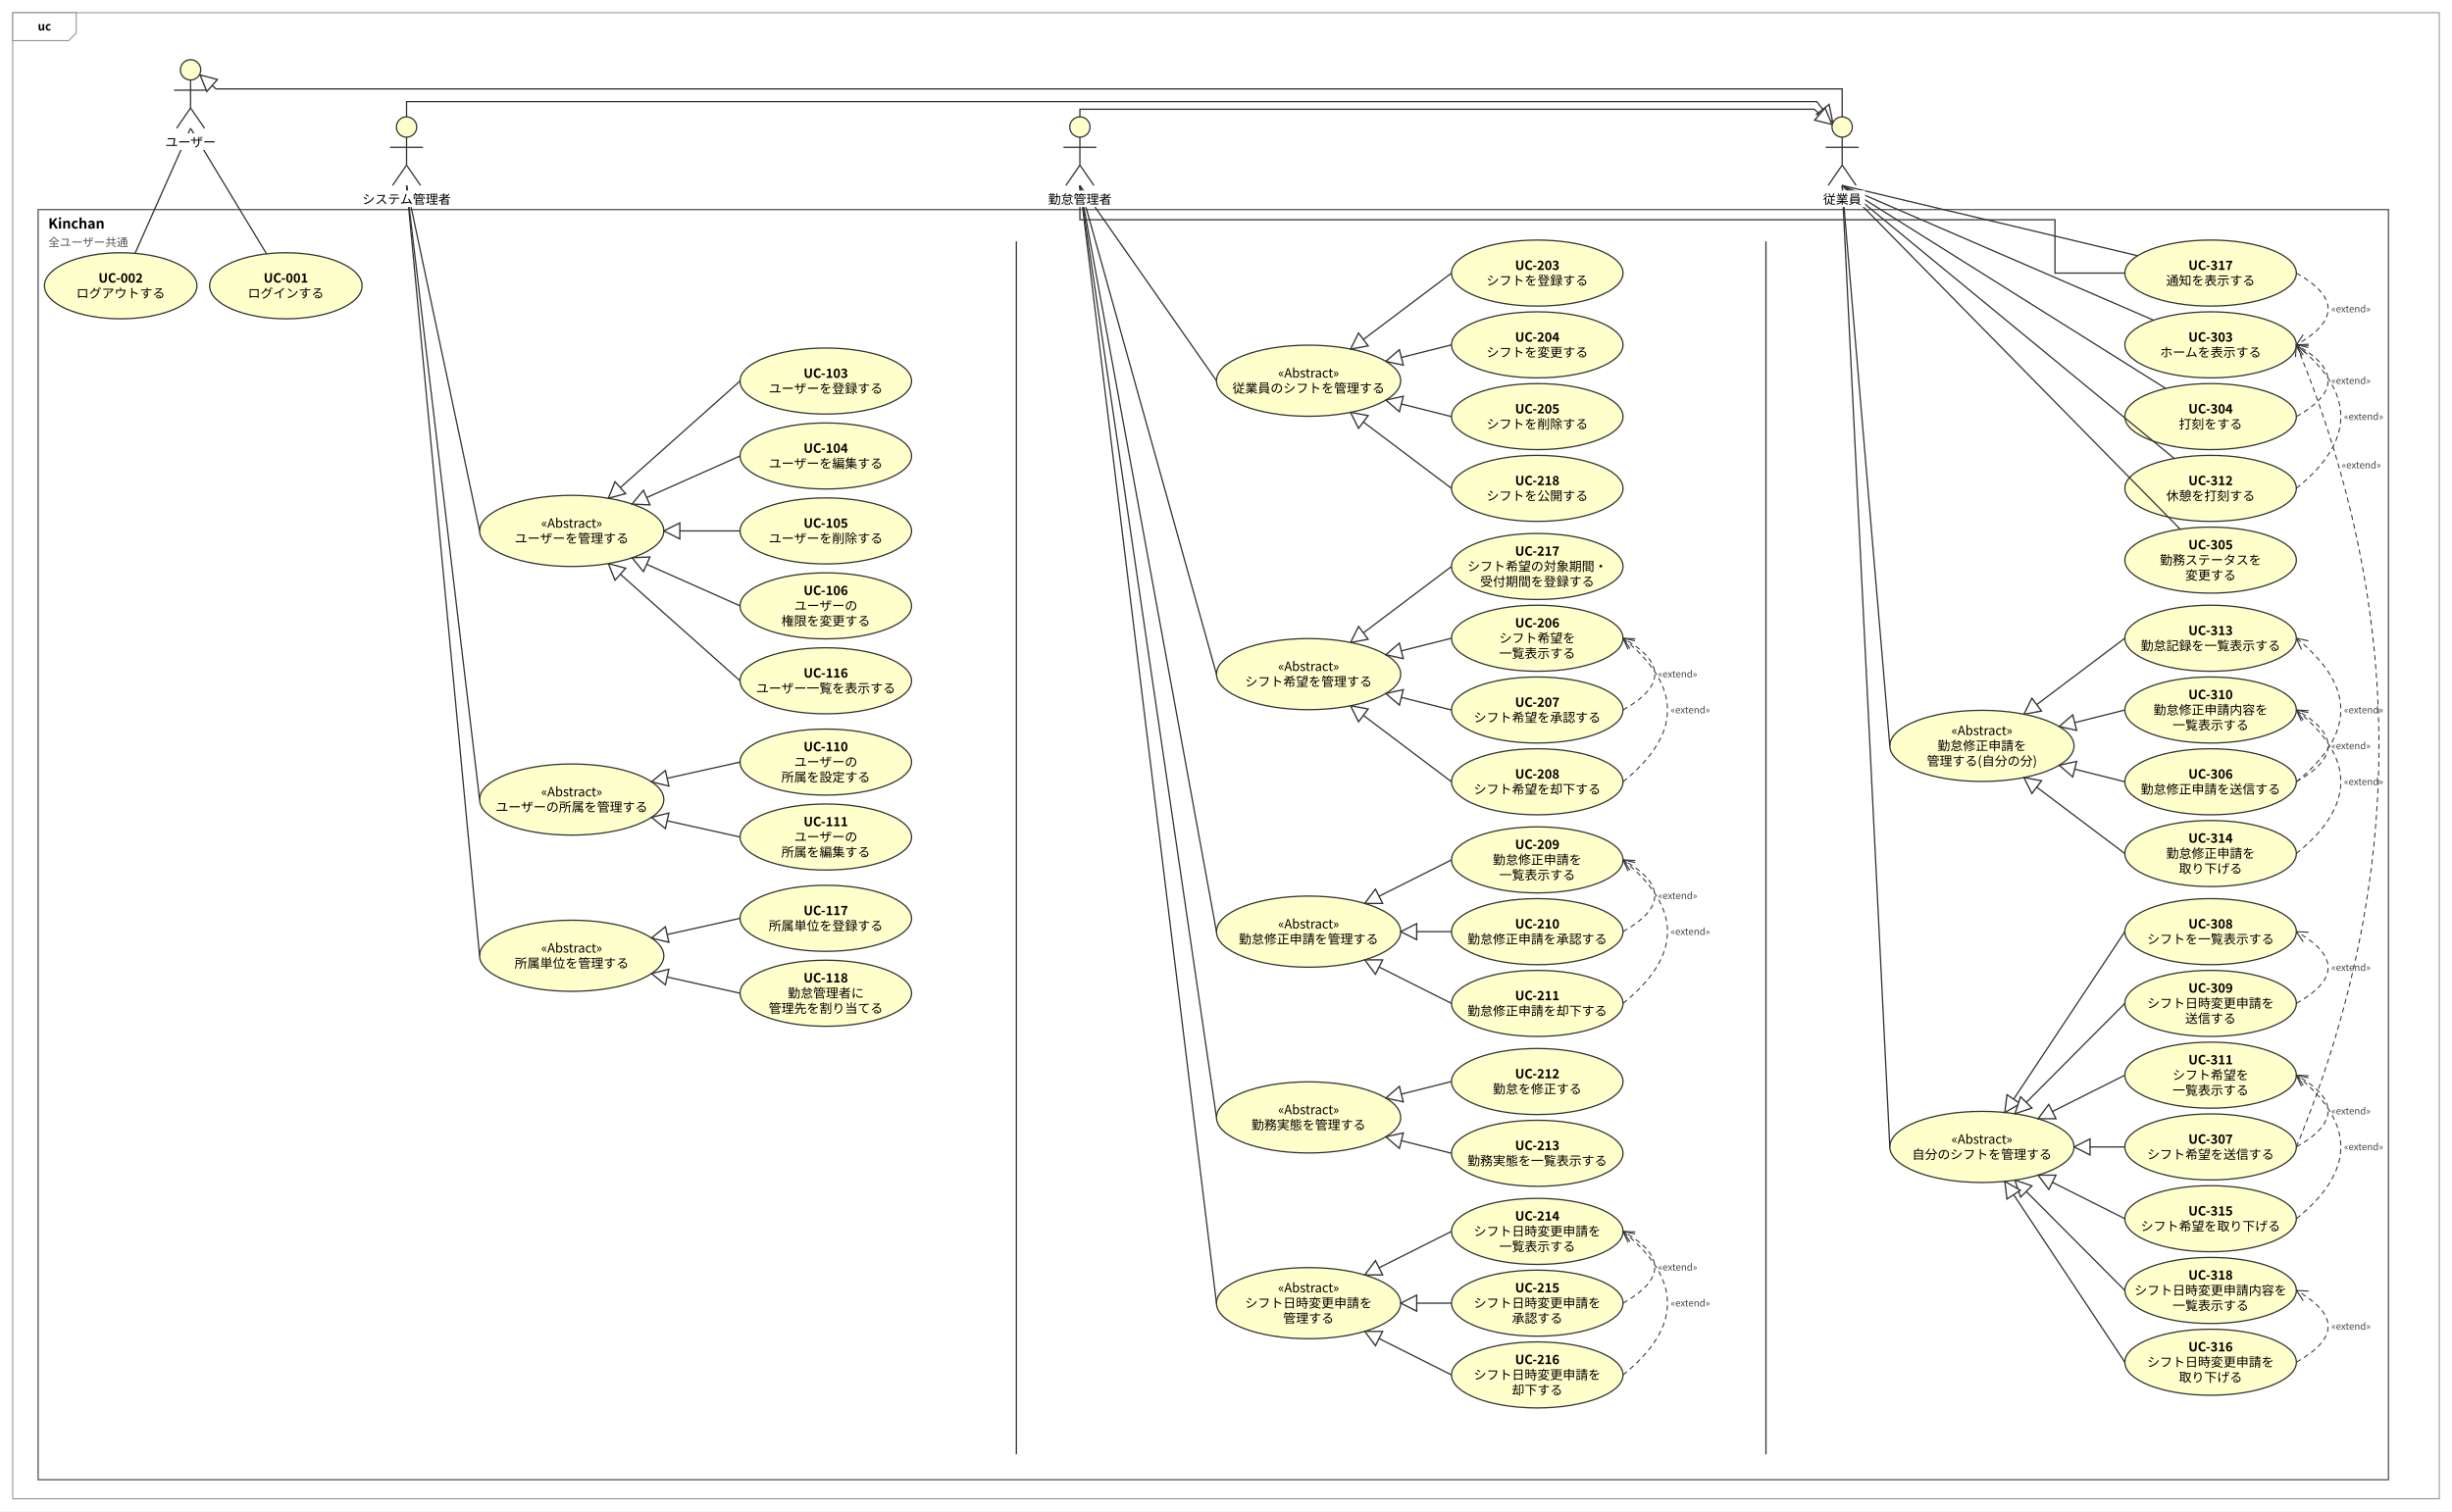
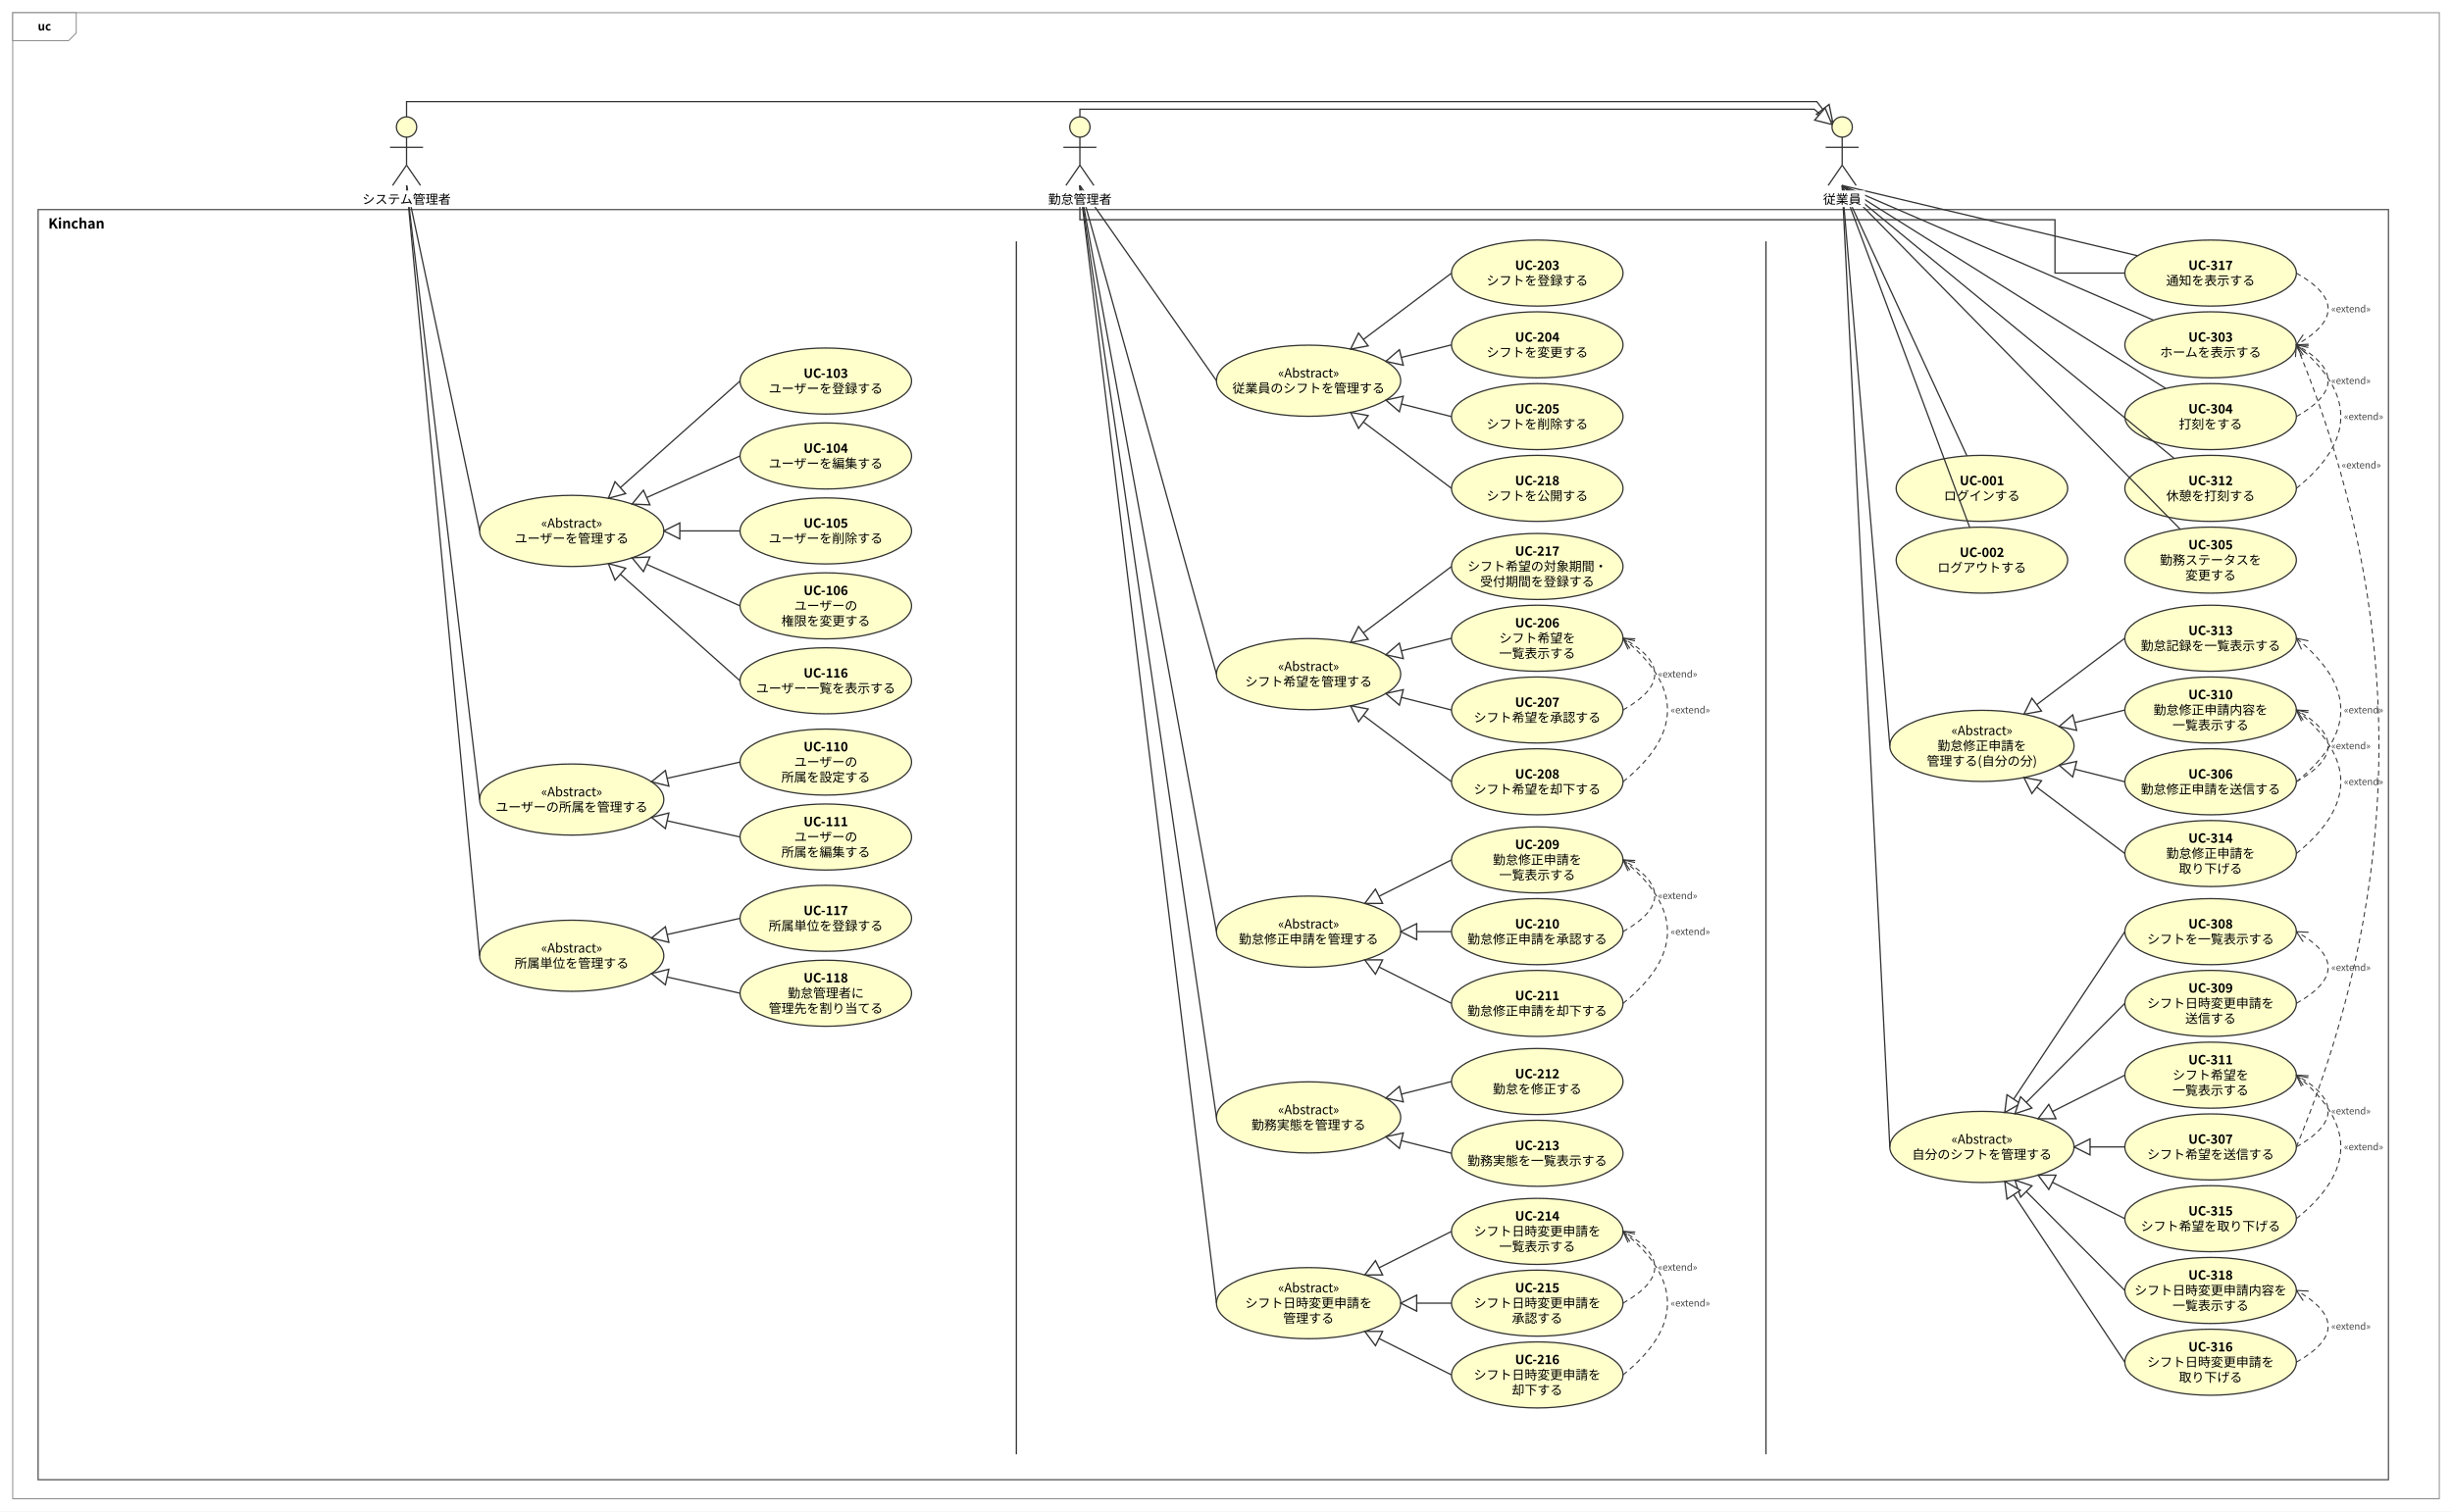
<svg xmlns="http://www.w3.org/2000/svg" width="3860" height="2380" viewBox="0 0 3860 2380" font-family="'Noto Sans CJK JP','Noto Sans JP','Hiragino Sans','Yu Gothic','Meiryo',sans-serif">
  <defs>
    <marker id="gen" viewBox="0 0 20 20" refX="19" refY="10" markerWidth="14" markerHeight="14" orient="auto-start-reverse">
      <path d="M1,1 L19,10 L1,19 z" fill="#fff" stroke="#333" stroke-width="1.5" />
    </marker>
    <marker id="ext" viewBox="0 0 20 20" refX="19" refY="10" markerWidth="12" markerHeight="12" orient="auto-start-reverse">
      <path d="M1,1 L19,10 L1,19" fill="none" stroke="#333" stroke-width="1.8" />
    </marker>
  </defs>
  <rect x="0" y="0" width="3860" height="2380" fill="#fff" />
  <rect x="20" y="20" width="3820" height="2340" fill="none" stroke="#888" stroke-width="1.5" />
  <path d="M20,20 L120,20 L120,52 L108,64 L20,64 z" fill="#fff" stroke="#888" stroke-width="1.5" />
  <text x="70" y="48" text-anchor="middle" font-size="18" font-weight="bold">uc</text>
  <rect x="60" y="330" width="3700" height="2000" fill="none" stroke="#555" stroke-width="2" />
  <text x="76" y="360" font-size="22" font-weight="bold">Kinchan</text>
  <line x1="1600.0" y1="380.0" x2="1600.0" y2="2290.0" stroke="#333" stroke-width="2" />
  <line x1="2780.0" y1="380.0" x2="2780.0" y2="2290.0" stroke="#333" stroke-width="2" />
-   <ellipse cx="190" cy="450" rx="120" ry="52" fill="#ffffcc" stroke="#333" stroke-width="2" />
-   <text x="190" y="438.0" text-anchor="middle" dominant-baseline="middle" font-size="20" font-weight="bold">UC-002</text>
-   <text x="190" y="462.0" text-anchor="middle" dominant-baseline="middle" font-size="20">ログアウトする</text>
-   <ellipse cx="450" cy="450" rx="120" ry="52" fill="#ffffcc" stroke="#333" stroke-width="2" />
-   <text x="450" y="438.0" text-anchor="middle" dominant-baseline="middle" font-size="20" font-weight="bold">UC-001</text>
-   <text x="450" y="462.0" text-anchor="middle" dominant-baseline="middle" font-size="20">ログインする</text>
-   <text x="76" y="388" font-size="18" fill="#555">全ユーザー共通</text>
  <ellipse cx="1300" cy="600" rx="135" ry="52" fill="#ffffcc" stroke="#333" stroke-width="2" />
  <text x="1300" y="588.0" text-anchor="middle" dominant-baseline="middle" font-size="20" font-weight="bold">UC-103</text>
  <text x="1300" y="612.0" text-anchor="middle" dominant-baseline="middle" font-size="20">ユーザーを登録する</text>
  <ellipse cx="1300" cy="718" rx="135" ry="52" fill="#ffffcc" stroke="#333" stroke-width="2" />
  <text x="1300" y="706.0" text-anchor="middle" dominant-baseline="middle" font-size="20" font-weight="bold">UC-104</text>
  <text x="1300" y="730.0" text-anchor="middle" dominant-baseline="middle" font-size="20">ユーザーを編集する</text>
  <ellipse cx="1300" cy="836" rx="135" ry="52" fill="#ffffcc" stroke="#333" stroke-width="2" />
  <text x="1300" y="824.0" text-anchor="middle" dominant-baseline="middle" font-size="20" font-weight="bold">UC-105</text>
  <text x="1300" y="848.0" text-anchor="middle" dominant-baseline="middle" font-size="20">ユーザーを削除する</text>
  <ellipse cx="1300" cy="954" rx="135" ry="52" fill="#ffffcc" stroke="#333" stroke-width="2" />
  <text x="1300" y="930.0" text-anchor="middle" dominant-baseline="middle" font-size="20" font-weight="bold">UC-106</text>
  <text x="1300" y="954.0" text-anchor="middle" dominant-baseline="middle" font-size="20">ユーザーの</text>
  <text x="1300" y="978.0" text-anchor="middle" dominant-baseline="middle" font-size="20">権限を変更する</text>
  <ellipse cx="1300" cy="1072" rx="135" ry="52" fill="#ffffcc" stroke="#333" stroke-width="2" />
  <text x="1300" y="1060.0" text-anchor="middle" dominant-baseline="middle" font-size="20" font-weight="bold">UC-116</text>
  <text x="1300" y="1084.0" text-anchor="middle" dominant-baseline="middle" font-size="20">ユーザー一覧を表示する</text>
  <ellipse cx="900" cy="836.0" rx="145" ry="56" fill="#ffffcc" stroke="#333" stroke-width="2" />
  <text x="900" y="824.0" text-anchor="middle" dominant-baseline="middle" font-size="20">«Abstract»</text>
  <text x="900" y="848.0" text-anchor="middle" dominant-baseline="middle" font-size="20">ユーザーを管理する</text>
  <ellipse cx="1300" cy="1200" rx="135" ry="52" fill="#ffffcc" stroke="#333" stroke-width="2" />
  <text x="1300" y="1176.0" text-anchor="middle" dominant-baseline="middle" font-size="20" font-weight="bold">UC-110</text>
  <text x="1300" y="1200.0" text-anchor="middle" dominant-baseline="middle" font-size="20">ユーザーの</text>
  <text x="1300" y="1224.0" text-anchor="middle" dominant-baseline="middle" font-size="20">所属を設定する</text>
  <ellipse cx="1300" cy="1318" rx="135" ry="52" fill="#ffffcc" stroke="#333" stroke-width="2" />
  <text x="1300" y="1294.0" text-anchor="middle" dominant-baseline="middle" font-size="20" font-weight="bold">UC-111</text>
  <text x="1300" y="1318.0" text-anchor="middle" dominant-baseline="middle" font-size="20">ユーザーの</text>
  <text x="1300" y="1342.0" text-anchor="middle" dominant-baseline="middle" font-size="20">所属を編集する</text>
  <ellipse cx="900" cy="1259.0" rx="145" ry="56" fill="#ffffcc" stroke="#333" stroke-width="2" />
  <text x="900" y="1247.0" text-anchor="middle" dominant-baseline="middle" font-size="20">«Abstract»</text>
  <text x="900" y="1271.0" text-anchor="middle" dominant-baseline="middle" font-size="20">ユーザーの所属を管理する</text>
  <ellipse cx="1300" cy="1446" rx="135" ry="52" fill="#ffffcc" stroke="#333" stroke-width="2" />
  <text x="1300" y="1434.0" text-anchor="middle" dominant-baseline="middle" font-size="20" font-weight="bold">UC-117</text>
  <text x="1300" y="1458.0" text-anchor="middle" dominant-baseline="middle" font-size="20">所属単位を登録する</text>
  <ellipse cx="1300" cy="1564" rx="135" ry="52" fill="#ffffcc" stroke="#333" stroke-width="2" />
  <text x="1300" y="1540.0" text-anchor="middle" dominant-baseline="middle" font-size="20" font-weight="bold">UC-118</text>
  <text x="1300" y="1564.0" text-anchor="middle" dominant-baseline="middle" font-size="20">勤怠管理者に</text>
  <text x="1300" y="1588.0" text-anchor="middle" dominant-baseline="middle" font-size="20">管理先を割り当てる</text>
  <ellipse cx="900" cy="1505.0" rx="145" ry="56" fill="#ffffcc" stroke="#333" stroke-width="2" />
  <text x="900" y="1493.0" text-anchor="middle" dominant-baseline="middle" font-size="20">«Abstract»</text>
  <text x="900" y="1517.0" text-anchor="middle" dominant-baseline="middle" font-size="20">所属単位を管理する</text>
  <ellipse cx="2420" cy="430" rx="135" ry="52" fill="#ffffcc" stroke="#333" stroke-width="2" />
  <text x="2420" y="418.0" text-anchor="middle" dominant-baseline="middle" font-size="20" font-weight="bold">UC-203</text>
  <text x="2420" y="442.0" text-anchor="middle" dominant-baseline="middle" font-size="20">シフトを登録する</text>
  <ellipse cx="2420" cy="543" rx="135" ry="52" fill="#ffffcc" stroke="#333" stroke-width="2" />
  <text x="2420" y="531.0" text-anchor="middle" dominant-baseline="middle" font-size="20" font-weight="bold">UC-204</text>
  <text x="2420" y="555.0" text-anchor="middle" dominant-baseline="middle" font-size="20">シフトを変更する</text>
  <ellipse cx="2420" cy="656" rx="135" ry="52" fill="#ffffcc" stroke="#333" stroke-width="2" />
  <text x="2420" y="644.0" text-anchor="middle" dominant-baseline="middle" font-size="20" font-weight="bold">UC-205</text>
  <text x="2420" y="668.0" text-anchor="middle" dominant-baseline="middle" font-size="20">シフトを削除する</text>
  <ellipse cx="2420" cy="769" rx="135" ry="52" fill="#ffffcc" stroke="#333" stroke-width="2" />
  <text x="2420" y="757.0" text-anchor="middle" dominant-baseline="middle" font-size="20" font-weight="bold">UC-218</text>
  <text x="2420" y="781.0" text-anchor="middle" dominant-baseline="middle" font-size="20">シフトを公開する</text>
  <ellipse cx="2060" cy="599.5" rx="145" ry="56" fill="#ffffcc" stroke="#333" stroke-width="2" />
  <text x="2060" y="587.5" text-anchor="middle" dominant-baseline="middle" font-size="20">«Abstract»</text>
  <text x="2060" y="611.5" text-anchor="middle" dominant-baseline="middle" font-size="20">従業員のシフトを管理する</text>
  <ellipse cx="2420" cy="892" rx="135" ry="52" fill="#ffffcc" stroke="#333" stroke-width="2" />
  <text x="2420" y="868.0" text-anchor="middle" dominant-baseline="middle" font-size="20" font-weight="bold">UC-217</text>
  <text x="2420" y="892.0" text-anchor="middle" dominant-baseline="middle" font-size="20">シフト希望の対象期間・</text>
  <text x="2420" y="916.0" text-anchor="middle" dominant-baseline="middle" font-size="20">受付期間を登録する</text>
  <ellipse cx="2420" cy="1005" rx="135" ry="52" fill="#ffffcc" stroke="#333" stroke-width="2" />
  <text x="2420" y="981.0" text-anchor="middle" dominant-baseline="middle" font-size="20" font-weight="bold">UC-206</text>
  <text x="2420" y="1005.0" text-anchor="middle" dominant-baseline="middle" font-size="20">シフト希望を</text>
  <text x="2420" y="1029.0" text-anchor="middle" dominant-baseline="middle" font-size="20">一覧表示する</text>
  <ellipse cx="2420" cy="1118" rx="135" ry="52" fill="#ffffcc" stroke="#333" stroke-width="2" />
  <text x="2420" y="1106.0" text-anchor="middle" dominant-baseline="middle" font-size="20" font-weight="bold">UC-207</text>
  <text x="2420" y="1130.0" text-anchor="middle" dominant-baseline="middle" font-size="20">シフト希望を承認する</text>
  <ellipse cx="2420" cy="1231" rx="135" ry="52" fill="#ffffcc" stroke="#333" stroke-width="2" />
  <text x="2420" y="1219.0" text-anchor="middle" dominant-baseline="middle" font-size="20" font-weight="bold">UC-208</text>
  <text x="2420" y="1243.0" text-anchor="middle" dominant-baseline="middle" font-size="20">シフト希望を却下する</text>
  <ellipse cx="2060" cy="1061.5" rx="145" ry="56" fill="#ffffcc" stroke="#333" stroke-width="2" />
  <text x="2060" y="1049.5" text-anchor="middle" dominant-baseline="middle" font-size="20">«Abstract»</text>
  <text x="2060" y="1073.5" text-anchor="middle" dominant-baseline="middle" font-size="20">シフト希望を管理する</text>
  <ellipse cx="2420" cy="1354" rx="135" ry="52" fill="#ffffcc" stroke="#333" stroke-width="2" />
  <text x="2420" y="1330.0" text-anchor="middle" dominant-baseline="middle" font-size="20" font-weight="bold">UC-209</text>
  <text x="2420" y="1354.0" text-anchor="middle" dominant-baseline="middle" font-size="20">勤怠修正申請を</text>
  <text x="2420" y="1378.0" text-anchor="middle" dominant-baseline="middle" font-size="20">一覧表示する</text>
  <ellipse cx="2420" cy="1467" rx="135" ry="52" fill="#ffffcc" stroke="#333" stroke-width="2" />
  <text x="2420" y="1455.0" text-anchor="middle" dominant-baseline="middle" font-size="20" font-weight="bold">UC-210</text>
  <text x="2420" y="1479.0" text-anchor="middle" dominant-baseline="middle" font-size="20">勤怠修正申請を承認する</text>
  <ellipse cx="2420" cy="1580" rx="135" ry="52" fill="#ffffcc" stroke="#333" stroke-width="2" />
  <text x="2420" y="1568.0" text-anchor="middle" dominant-baseline="middle" font-size="20" font-weight="bold">UC-211</text>
  <text x="2420" y="1592.0" text-anchor="middle" dominant-baseline="middle" font-size="20">勤怠修正申請を却下する</text>
  <ellipse cx="2060" cy="1467.0" rx="145" ry="56" fill="#ffffcc" stroke="#333" stroke-width="2" />
  <text x="2060" y="1455.0" text-anchor="middle" dominant-baseline="middle" font-size="20">«Abstract»</text>
  <text x="2060" y="1479.0" text-anchor="middle" dominant-baseline="middle" font-size="20">勤怠修正申請を管理する</text>
  <ellipse cx="2420" cy="1703" rx="135" ry="52" fill="#ffffcc" stroke="#333" stroke-width="2" />
  <text x="2420" y="1691.0" text-anchor="middle" dominant-baseline="middle" font-size="20" font-weight="bold">UC-212</text>
  <text x="2420" y="1715.0" text-anchor="middle" dominant-baseline="middle" font-size="20">勤怠を修正する</text>
  <ellipse cx="2420" cy="1816" rx="135" ry="52" fill="#ffffcc" stroke="#333" stroke-width="2" />
  <text x="2420" y="1804.0" text-anchor="middle" dominant-baseline="middle" font-size="20" font-weight="bold">UC-213</text>
  <text x="2420" y="1828.0" text-anchor="middle" dominant-baseline="middle" font-size="20">勤務実態を一覧表示する</text>
  <ellipse cx="2060" cy="1759.5" rx="145" ry="56" fill="#ffffcc" stroke="#333" stroke-width="2" />
  <text x="2060" y="1747.5" text-anchor="middle" dominant-baseline="middle" font-size="20">«Abstract»</text>
  <text x="2060" y="1771.5" text-anchor="middle" dominant-baseline="middle" font-size="20">勤務実態を管理する</text>
  <ellipse cx="2420" cy="1939" rx="135" ry="52" fill="#ffffcc" stroke="#333" stroke-width="2" />
  <text x="2420" y="1915.0" text-anchor="middle" dominant-baseline="middle" font-size="20" font-weight="bold">UC-214</text>
  <text x="2420" y="1939.0" text-anchor="middle" dominant-baseline="middle" font-size="20">シフト日時変更申請を</text>
  <text x="2420" y="1963.0" text-anchor="middle" dominant-baseline="middle" font-size="20">一覧表示する</text>
  <ellipse cx="2420" cy="2052" rx="135" ry="52" fill="#ffffcc" stroke="#333" stroke-width="2" />
  <text x="2420" y="2028.0" text-anchor="middle" dominant-baseline="middle" font-size="20" font-weight="bold">UC-215</text>
  <text x="2420" y="2052.0" text-anchor="middle" dominant-baseline="middle" font-size="20">シフト日時変更申請を</text>
  <text x="2420" y="2076.0" text-anchor="middle" dominant-baseline="middle" font-size="20">承認する</text>
  <ellipse cx="2420" cy="2165" rx="135" ry="52" fill="#ffffcc" stroke="#333" stroke-width="2" />
  <text x="2420" y="2141.0" text-anchor="middle" dominant-baseline="middle" font-size="20" font-weight="bold">UC-216</text>
  <text x="2420" y="2165.0" text-anchor="middle" dominant-baseline="middle" font-size="20">シフト日時変更申請を</text>
  <text x="2420" y="2189.0" text-anchor="middle" dominant-baseline="middle" font-size="20">却下する</text>
  <ellipse cx="2060" cy="2052.0" rx="145" ry="56" fill="#ffffcc" stroke="#333" stroke-width="2" />
  <text x="2060" y="2028.0" text-anchor="middle" dominant-baseline="middle" font-size="20">«Abstract»</text>
  <text x="2060" y="2052.0" text-anchor="middle" dominant-baseline="middle" font-size="20">シフト日時変更申請を</text>
  <text x="2060" y="2076.0" text-anchor="middle" dominant-baseline="middle" font-size="20">管理する</text>
  <ellipse cx="3480" cy="430" rx="135" ry="52" fill="#ffffcc" stroke="#333" stroke-width="2" />
  <text x="3480" y="418.0" text-anchor="middle" dominant-baseline="middle" font-size="20" font-weight="bold">UC-317</text>
  <text x="3480" y="442.0" text-anchor="middle" dominant-baseline="middle" font-size="20">通知を表示する</text>
  <ellipse cx="3480" cy="543" rx="135" ry="52" fill="#ffffcc" stroke="#333" stroke-width="2" />
  <text x="3480" y="531.0" text-anchor="middle" dominant-baseline="middle" font-size="20" font-weight="bold">UC-303</text>
  <text x="3480" y="555.0" text-anchor="middle" dominant-baseline="middle" font-size="20">ホームを表示する</text>
  <ellipse cx="3480" cy="656" rx="135" ry="52" fill="#ffffcc" stroke="#333" stroke-width="2" />
  <text x="3480" y="644.0" text-anchor="middle" dominant-baseline="middle" font-size="20" font-weight="bold">UC-304</text>
  <text x="3480" y="668.0" text-anchor="middle" dominant-baseline="middle" font-size="20">打刻をする</text>
  <ellipse cx="3480" cy="769" rx="135" ry="52" fill="#ffffcc" stroke="#333" stroke-width="2" />
  <text x="3480" y="757.0" text-anchor="middle" dominant-baseline="middle" font-size="20" font-weight="bold">UC-312</text>
  <text x="3480" y="781.0" text-anchor="middle" dominant-baseline="middle" font-size="20">休憩を打刻する</text>
  <ellipse cx="3480" cy="882" rx="135" ry="52" fill="#ffffcc" stroke="#333" stroke-width="2" />
  <text x="3480" y="858.0" text-anchor="middle" dominant-baseline="middle" font-size="20" font-weight="bold">UC-305</text>
  <text x="3480" y="882.0" text-anchor="middle" dominant-baseline="middle" font-size="20">勤務ステータスを</text>
  <text x="3480" y="906.0" text-anchor="middle" dominant-baseline="middle" font-size="20">変更する</text>
  <ellipse cx="3480" cy="1005" rx="135" ry="52" fill="#ffffcc" stroke="#333" stroke-width="2" />
  <text x="3480" y="993.0" text-anchor="middle" dominant-baseline="middle" font-size="20" font-weight="bold">UC-313</text>
  <text x="3480" y="1017.0" text-anchor="middle" dominant-baseline="middle" font-size="20">勤怠記録を一覧表示する</text>
  <ellipse cx="3480" cy="1118" rx="135" ry="52" fill="#ffffcc" stroke="#333" stroke-width="2" />
  <text x="3480" y="1094.0" text-anchor="middle" dominant-baseline="middle" font-size="20" font-weight="bold">UC-310</text>
  <text x="3480" y="1118.0" text-anchor="middle" dominant-baseline="middle" font-size="20">勤怠修正申請内容を</text>
  <text x="3480" y="1142.0" text-anchor="middle" dominant-baseline="middle" font-size="20">一覧表示する</text>
  <ellipse cx="3480" cy="1231" rx="135" ry="52" fill="#ffffcc" stroke="#333" stroke-width="2" />
  <text x="3480" y="1219.0" text-anchor="middle" dominant-baseline="middle" font-size="20" font-weight="bold">UC-306</text>
  <text x="3480" y="1243.0" text-anchor="middle" dominant-baseline="middle" font-size="20">勤怠修正申請を送信する</text>
  <ellipse cx="3480" cy="1344" rx="135" ry="52" fill="#ffffcc" stroke="#333" stroke-width="2" />
  <text x="3480" y="1320.0" text-anchor="middle" dominant-baseline="middle" font-size="20" font-weight="bold">UC-314</text>
  <text x="3480" y="1344.0" text-anchor="middle" dominant-baseline="middle" font-size="20">勤怠修正申請を</text>
  <text x="3480" y="1368.0" text-anchor="middle" dominant-baseline="middle" font-size="20">取り下げる</text>
  <ellipse cx="3120" cy="1174.5" rx="145" ry="56" fill="#ffffcc" stroke="#333" stroke-width="2" />
  <text x="3120" y="1150.5" text-anchor="middle" dominant-baseline="middle" font-size="20">«Abstract»</text>
  <text x="3120" y="1174.5" text-anchor="middle" dominant-baseline="middle" font-size="20">勤怠修正申請を</text>
  <text x="3120" y="1198.5" text-anchor="middle" dominant-baseline="middle" font-size="20">管理する(自分の分)</text>
  <ellipse cx="3480" cy="1467" rx="135" ry="52" fill="#ffffcc" stroke="#333" stroke-width="2" />
  <text x="3480" y="1455.0" text-anchor="middle" dominant-baseline="middle" font-size="20" font-weight="bold">UC-308</text>
  <text x="3480" y="1479.0" text-anchor="middle" dominant-baseline="middle" font-size="20">シフトを一覧表示する</text>
  <ellipse cx="3480" cy="1580" rx="135" ry="52" fill="#ffffcc" stroke="#333" stroke-width="2" />
  <text x="3480" y="1556.0" text-anchor="middle" dominant-baseline="middle" font-size="20" font-weight="bold">UC-309</text>
  <text x="3480" y="1580.0" text-anchor="middle" dominant-baseline="middle" font-size="20">シフト日時変更申請を</text>
  <text x="3480" y="1604.0" text-anchor="middle" dominant-baseline="middle" font-size="20">送信する</text>
  <ellipse cx="3480" cy="1693" rx="135" ry="52" fill="#ffffcc" stroke="#333" stroke-width="2" />
  <text x="3480" y="1669.0" text-anchor="middle" dominant-baseline="middle" font-size="20" font-weight="bold">UC-311</text>
  <text x="3480" y="1693.0" text-anchor="middle" dominant-baseline="middle" font-size="20">シフト希望を</text>
  <text x="3480" y="1717.0" text-anchor="middle" dominant-baseline="middle" font-size="20">一覧表示する</text>
  <ellipse cx="3480" cy="1806" rx="135" ry="52" fill="#ffffcc" stroke="#333" stroke-width="2" />
  <text x="3480" y="1794.0" text-anchor="middle" dominant-baseline="middle" font-size="20" font-weight="bold">UC-307</text>
  <text x="3480" y="1818.0" text-anchor="middle" dominant-baseline="middle" font-size="20">シフト希望を送信する</text>
  <ellipse cx="3480" cy="1919" rx="135" ry="52" fill="#ffffcc" stroke="#333" stroke-width="2" />
  <text x="3480" y="1907.0" text-anchor="middle" dominant-baseline="middle" font-size="20" font-weight="bold">UC-315</text>
  <text x="3480" y="1931.0" text-anchor="middle" dominant-baseline="middle" font-size="20">シフト希望を取り下げる</text>
  <ellipse cx="3480" cy="2032" rx="135" ry="52" fill="#ffffcc" stroke="#333" stroke-width="2" />
  <text x="3480" y="2008.0" text-anchor="middle" dominant-baseline="middle" font-size="20" font-weight="bold">UC-318</text>
  <text x="3480" y="2032.0" text-anchor="middle" dominant-baseline="middle" font-size="20">シフト日時変更申請内容を</text>
  <text x="3480" y="2056.0" text-anchor="middle" dominant-baseline="middle" font-size="20">一覧表示する</text>
  <ellipse cx="3480" cy="2145" rx="135" ry="52" fill="#ffffcc" stroke="#333" stroke-width="2" />
  <text x="3480" y="2121.0" text-anchor="middle" dominant-baseline="middle" font-size="20" font-weight="bold">UC-316</text>
  <text x="3480" y="2145.0" text-anchor="middle" dominant-baseline="middle" font-size="20">シフト日時変更申請を</text>
  <text x="3480" y="2169.0" text-anchor="middle" dominant-baseline="middle" font-size="20">取り下げる</text>
  <ellipse cx="3120" cy="1806.0" rx="145" ry="56" fill="#ffffcc" stroke="#333" stroke-width="2" />
  <text x="3120" y="1794.0" text-anchor="middle" dominant-baseline="middle" font-size="20">«Abstract»</text>
  <text x="3120" y="1818.0" text-anchor="middle" dominant-baseline="middle" font-size="20">自分のシフトを管理する</text>
-   <polyline points="2900.0,184.0 2900.0,140.0 340.0,140.0 315.0,118.0" fill="none" stroke="#333" stroke-width="2" marker-end="url(#gen)" />
+   <ellipse cx="3120" cy="769" rx="135" ry="52" fill="#ffffcc" stroke="#333" stroke-width="2" />
+   <text x="3120" y="757.0" text-anchor="middle" dominant-baseline="middle" font-size="20" font-weight="bold">UC-001</text>
+   <text x="3120" y="781.0" text-anchor="middle" dominant-baseline="middle" font-size="20">ログインする</text>
+   <ellipse cx="3120" cy="882" rx="135" ry="52" fill="#ffffcc" stroke="#333" stroke-width="2" />
+   <text x="3120" y="870.0" text-anchor="middle" dominant-baseline="middle" font-size="20" font-weight="bold">UC-002</text>
+   <text x="3120" y="894.0" text-anchor="middle" dominant-baseline="middle" font-size="20">ログアウトする</text>
  <polyline points="640.0,184.0 640.0,160.0 2860.0,160.0 2885.0,192.0" fill="none" stroke="#333" stroke-width="2" marker-end="url(#gen)" />
  <polyline points="1700.0,184.0 1700.0,172.0 2856.0,172.0 2884.0,196.0" fill="none" stroke="#333" stroke-width="2" marker-end="url(#gen)" />
-   <line x1="300.0" y1="202.0" x2="419.6" y2="399.7" stroke="#333" stroke-width="2" />
-   <line x1="300.0" y1="202.0" x2="212.6" y2="398.9" stroke="#333" stroke-width="2" />
  <line x1="640.0" y1="292.0" x2="755.0" y2="836.0" stroke="#333" stroke-width="2" />
  <line x1="640.0" y1="292.0" x2="755.0" y2="1259.0" stroke="#333" stroke-width="2" />
  <line x1="640.0" y1="292.0" x2="755.0" y2="1505.0" stroke="#333" stroke-width="2" />
  <line x1="1700.0" y1="292.0" x2="1915.0" y2="599.5" stroke="#333" stroke-width="2" />
  <line x1="1700.0" y1="292.0" x2="1915.0" y2="1061.5" stroke="#333" stroke-width="2" />
  <line x1="1700.0" y1="292.0" x2="1915.0" y2="1467.0" stroke="#333" stroke-width="2" />
  <line x1="1700.0" y1="292.0" x2="1915.0" y2="1759.5" stroke="#333" stroke-width="2" />
  <line x1="1700.0" y1="292.0" x2="1915.0" y2="2052.0" stroke="#333" stroke-width="2" />
  <line x1="2900.0" y1="292.0" x2="2975.0" y2="1174.5" stroke="#333" stroke-width="2" />
  <line x1="2900.0" y1="292.0" x2="2975.0" y2="1806.0" stroke="#333" stroke-width="2" />
  <line x1="2900.0" y1="292.0" x2="3365.1" y2="402.7" stroke="#333" stroke-width="2" />
  <line x1="2900.0" y1="292.0" x2="3390.2" y2="504.2" stroke="#333" stroke-width="2" />
  <line x1="2900.0" y1="292.0" x2="3409.4" y2="611.7" stroke="#333" stroke-width="2" />
  <line x1="2900.0" y1="292.0" x2="3422.7" y2="721.9" stroke="#333" stroke-width="2" />
  <line x1="2900.0" y1="292.0" x2="3432.2" y2="833.4" stroke="#333" stroke-width="2" />
+   <line x1="2900.0" y1="292.0" x2="3096.4" y2="717.8" stroke="#333" stroke-width="2" />
+   <line x1="2900.0" y1="292.0" x2="3100.8" y2="830.5" stroke="#333" stroke-width="2" />
  <polyline points="1700.0,292.0 1700.0,346.0 3235.0,346.0 3235.0,430.0 3345.0,430.0" fill="none" stroke="#333" stroke-width="2" />
  <line x1="1165.0" y1="600.0" x2="957.7" y2="784.6" stroke="#333" stroke-width="2" marker-end="url(#gen)" />
  <line x1="1165.0" y1="718.0" x2="995.0" y2="793.7" stroke="#333" stroke-width="2" marker-end="url(#gen)" />
  <line x1="1165.0" y1="836.0" x2="1045.0" y2="836.0" stroke="#333" stroke-width="2" marker-end="url(#gen)" />
  <line x1="1165.0" y1="954.0" x2="995.0" y2="878.3" stroke="#333" stroke-width="2" marker-end="url(#gen)" />
  <line x1="1165.0" y1="1072.0" x2="957.7" y2="887.4" stroke="#333" stroke-width="2" marker-end="url(#gen)" />
  <line x1="1165.0" y1="1200.0" x2="1025.6" y2="1231.0" stroke="#333" stroke-width="2" marker-end="url(#gen)" />
  <line x1="1165.0" y1="1318.0" x2="1025.6" y2="1287.0" stroke="#333" stroke-width="2" marker-end="url(#gen)" />
  <line x1="1165.0" y1="1446.0" x2="1025.6" y2="1477.0" stroke="#333" stroke-width="2" marker-end="url(#gen)" />
  <line x1="1165.0" y1="1564.0" x2="1025.6" y2="1533.0" stroke="#333" stroke-width="2" marker-end="url(#gen)" />
  <line x1="2285.0" y1="430.0" x2="2126.1" y2="549.7" stroke="#333" stroke-width="2" marker-end="url(#gen)" />
  <line x1="2285.0" y1="543.0" x2="2181.6" y2="569.0" stroke="#333" stroke-width="2" marker-end="url(#gen)" />
  <line x1="2285.0" y1="656.0" x2="2181.6" y2="630.0" stroke="#333" stroke-width="2" marker-end="url(#gen)" />
  <line x1="2285.0" y1="769.0" x2="2126.1" y2="649.3" stroke="#333" stroke-width="2" marker-end="url(#gen)" />
  <line x1="2285.0" y1="892.0" x2="2126.1" y2="1011.7" stroke="#333" stroke-width="2" marker-end="url(#gen)" />
  <line x1="2285.0" y1="1005.0" x2="2181.6" y2="1031.0" stroke="#333" stroke-width="2" marker-end="url(#gen)" />
  <line x1="2285.0" y1="1118.0" x2="2181.6" y2="1092.0" stroke="#333" stroke-width="2" marker-end="url(#gen)" />
  <line x1="2285.0" y1="1231.0" x2="2126.1" y2="1111.3" stroke="#333" stroke-width="2" marker-end="url(#gen)" />
  <line x1="2285.0" y1="1354.0" x2="2148.4" y2="1422.6" stroke="#333" stroke-width="2" marker-end="url(#gen)" />
  <line x1="2285.0" y1="1467.0" x2="2205.0" y2="1467.0" stroke="#333" stroke-width="2" marker-end="url(#gen)" />
  <line x1="2285.0" y1="1580.0" x2="2148.4" y2="1511.4" stroke="#333" stroke-width="2" marker-end="url(#gen)" />
  <line x1="2285.0" y1="1703.0" x2="2181.6" y2="1729.0" stroke="#333" stroke-width="2" marker-end="url(#gen)" />
  <line x1="2285.0" y1="1816.0" x2="2181.6" y2="1790.0" stroke="#333" stroke-width="2" marker-end="url(#gen)" />
  <line x1="2285.0" y1="1939.0" x2="2148.4" y2="2007.6" stroke="#333" stroke-width="2" marker-end="url(#gen)" />
  <line x1="2285.0" y1="2052.0" x2="2205.0" y2="2052.0" stroke="#333" stroke-width="2" marker-end="url(#gen)" />
  <line x1="2285.0" y1="2165.0" x2="2148.4" y2="2096.4" stroke="#333" stroke-width="2" marker-end="url(#gen)" />
  <line x1="3345.0" y1="1005.0" x2="3186.1" y2="1124.7" stroke="#333" stroke-width="2" marker-end="url(#gen)" />
  <line x1="3345.0" y1="1118.0" x2="3241.6" y2="1144.0" stroke="#333" stroke-width="2" marker-end="url(#gen)" />
  <line x1="3345.0" y1="1231.0" x2="3241.6" y2="1205.0" stroke="#333" stroke-width="2" marker-end="url(#gen)" />
  <line x1="3345.0" y1="1344.0" x2="3186.1" y2="1224.3" stroke="#333" stroke-width="2" marker-end="url(#gen)" />
  <line x1="3345.0" y1="1467.0" x2="3156.0" y2="1751.8" stroke="#333" stroke-width="2" marker-end="url(#gen)" />
  <line x1="3345.0" y1="1580.0" x2="3172.0" y2="1753.7" stroke="#333" stroke-width="2" marker-end="url(#gen)" />
  <line x1="3345.0" y1="1693.0" x2="3208.4" y2="1761.6" stroke="#333" stroke-width="2" marker-end="url(#gen)" />
  <line x1="3345.0" y1="1806.0" x2="3265.0" y2="1806.0" stroke="#333" stroke-width="2" marker-end="url(#gen)" />
  <line x1="3345.0" y1="1919.0" x2="3208.4" y2="1850.4" stroke="#333" stroke-width="2" marker-end="url(#gen)" />
  <line x1="3345.0" y1="2032.0" x2="3172.0" y2="1858.3" stroke="#333" stroke-width="2" marker-end="url(#gen)" />
  <line x1="3345.0" y1="2145.0" x2="3156.0" y2="1860.2" stroke="#333" stroke-width="2" marker-end="url(#gen)" />
  <path d="M2555.0,1118.0 Q2655.0,1061.5 2555.0,1005.0" fill="none" stroke="#333" stroke-width="1.6" stroke-dasharray="8 6" marker-end="url(#ext)" />
  <text x="2610.0" y="1061.5" font-size="15" fill="#444" dominant-baseline="middle">«extend»</text>
  <path d="M2555.0,1231.0 Q2695.0,1118.0 2555.0,1005.0" fill="none" stroke="#333" stroke-width="1.6" stroke-dasharray="8 6" marker-end="url(#ext)" />
  <text x="2630.0" y="1118.0" font-size="15" fill="#444" dominant-baseline="middle">«extend»</text>
  <path d="M2555.0,1467.0 Q2655.0,1410.5 2555.0,1354.0" fill="none" stroke="#333" stroke-width="1.6" stroke-dasharray="8 6" marker-end="url(#ext)" />
  <text x="2610.0" y="1410.5" font-size="15" fill="#444" dominant-baseline="middle">«extend»</text>
  <path d="M2555.0,1580.0 Q2695.0,1467.0 2555.0,1354.0" fill="none" stroke="#333" stroke-width="1.6" stroke-dasharray="8 6" marker-end="url(#ext)" />
  <text x="2630.0" y="1467.0" font-size="15" fill="#444" dominant-baseline="middle">«extend»</text>
  <path d="M2555.0,2052.0 Q2655.0,1995.5 2555.0,1939.0" fill="none" stroke="#333" stroke-width="1.6" stroke-dasharray="8 6" marker-end="url(#ext)" />
  <text x="2610.0" y="1995.5" font-size="15" fill="#444" dominant-baseline="middle">«extend»</text>
  <path d="M2555.0,2165.0 Q2695.0,2052.0 2555.0,1939.0" fill="none" stroke="#333" stroke-width="1.6" stroke-dasharray="8 6" marker-end="url(#ext)" />
  <text x="2630.0" y="2052.0" font-size="15" fill="#444" dominant-baseline="middle">«extend»</text>
  <path d="M3615.0,430.0 Q3715.0,486.5 3615.0,543.0" fill="none" stroke="#333" stroke-width="1.6" stroke-dasharray="8 6" marker-end="url(#ext)" />
  <text x="3670.0" y="486.5" font-size="15" fill="#444" dominant-baseline="middle">«extend»</text>
  <path d="M3615.0,656.0 Q3715.0,599.5 3615.0,543.0" fill="none" stroke="#333" stroke-width="1.6" stroke-dasharray="8 6" marker-end="url(#ext)" />
  <text x="3670.0" y="599.5" font-size="15" fill="#444" dominant-baseline="middle">«extend»</text>
  <path d="M3615.0,769.0 Q3755.0,656.0 3615.0,543.0" fill="none" stroke="#333" stroke-width="1.6" stroke-dasharray="8 6" marker-end="url(#ext)" />
  <text x="3690.0" y="656.0" font-size="15" fill="#444" dominant-baseline="middle">«extend»</text>
  <path d="M3615.0,1806.0 Q3875.0,1174.5 3615.0,543.0" fill="none" stroke="#333" stroke-width="1.6" stroke-dasharray="8 6" marker-end="url(#ext)" />
  <text x="3686.3" y="732.4" font-size="15" fill="#444" dominant-baseline="middle">«extend»</text>
  <path d="M3615.0,1580.0 Q3715.0,1523.5 3615.0,1467.0" fill="none" stroke="#333" stroke-width="1.6" stroke-dasharray="8 6" marker-end="url(#ext)" />
  <text x="3670.0" y="1523.5" font-size="15" fill="#444" dominant-baseline="middle">«extend»</text>
  <path d="M3615.0,1231.0 Q3715.0,1174.5 3615.0,1118.0" fill="none" stroke="#333" stroke-width="1.6" stroke-dasharray="8 6" marker-end="url(#ext)" />
  <text x="3670.0" y="1174.5" font-size="15" fill="#444" dominant-baseline="middle">«extend»</text>
  <path d="M3615.0,1344.0 Q3755.0,1231.0 3615.0,1118.0" fill="none" stroke="#333" stroke-width="1.6" stroke-dasharray="8 6" marker-end="url(#ext)" />
  <text x="3690.0" y="1231.0" font-size="15" fill="#444" dominant-baseline="middle">«extend»</text>
  <path d="M3615.0,1806.0 Q3715.0,1749.5 3615.0,1693.0" fill="none" stroke="#333" stroke-width="1.6" stroke-dasharray="8 6" marker-end="url(#ext)" />
  <text x="3670.0" y="1749.5" font-size="15" fill="#444" dominant-baseline="middle">«extend»</text>
  <path d="M3615.0,1919.0 Q3755.0,1806.0 3615.0,1693.0" fill="none" stroke="#333" stroke-width="1.6" stroke-dasharray="8 6" marker-end="url(#ext)" />
  <text x="3690.0" y="1806.0" font-size="15" fill="#444" dominant-baseline="middle">«extend»</text>
  <path d="M3615.0,1231.0 Q3755.0,1118.0 3615.0,1005.0" fill="none" stroke="#333" stroke-width="1.6" stroke-dasharray="8 6" marker-end="url(#ext)" />
  <text x="3690.0" y="1118.0" font-size="15" fill="#444" dominant-baseline="middle">«extend»</text>
  <path d="M3615.0,2145.0 Q3715.0,2088.5 3615.0,2032.0" fill="none" stroke="#333" stroke-width="1.6" stroke-dasharray="8 6" marker-end="url(#ext)" />
  <text x="3670.0" y="2088.5" font-size="15" fill="#444" dominant-baseline="middle">«extend»</text>
  <g stroke="#333" stroke-width="2" fill="none">
-     <circle cx="300" cy="110" r="16" fill="#ffffcc" />
-     <line x1="300" y1="126" x2="300" y2="170" />
-     <line x1="274" y1="142" x2="326" y2="142" />
-     <line x1="300" y1="170" x2="278" y2="202" />
-     <line x1="300" y1="170" x2="322" y2="202" />
-   </g>
-   <rect x="254.0" y="210" width="92" height="26" fill="#fff" />
-   <text x="300" y="224" text-anchor="middle" dominant-baseline="middle" font-size="20">ユーザー</text>
-   <g stroke="#333" stroke-width="2" fill="none">
    <circle cx="640" cy="200" r="16" fill="#ffffcc" />
    <line x1="640" y1="216" x2="640" y2="260" />
    <line x1="614" y1="232" x2="666" y2="232" />
    <line x1="640" y1="260" x2="618" y2="292" />
    <line x1="640" y1="260" x2="662" y2="292" />
  </g>
  <rect x="564.0" y="300" width="152" height="26" fill="#fff" />
  <text x="640" y="314" text-anchor="middle" dominant-baseline="middle" font-size="20">システム管理者</text>
  <g stroke="#333" stroke-width="2" fill="none">
    <circle cx="1700" cy="200" r="16" fill="#ffffcc" />
    <line x1="1700" y1="216" x2="1700" y2="260" />
    <line x1="1674" y1="232" x2="1726" y2="232" />
    <line x1="1700" y1="260" x2="1678" y2="292" />
    <line x1="1700" y1="260" x2="1722" y2="292" />
  </g>
  <rect x="1644.0" y="300" width="112" height="26" fill="#fff" />
  <text x="1700" y="314" text-anchor="middle" dominant-baseline="middle" font-size="20">勤怠管理者</text>
  <g stroke="#333" stroke-width="2" fill="none">
    <circle cx="2900" cy="200" r="16" fill="#ffffcc" />
    <line x1="2900" y1="216" x2="2900" y2="260" />
    <line x1="2874" y1="232" x2="2926" y2="232" />
    <line x1="2900" y1="260" x2="2878" y2="292" />
    <line x1="2900" y1="260" x2="2922" y2="292" />
  </g>
  <rect x="2864.0" y="300" width="72" height="26" fill="#fff" />
  <text x="2900" y="314" text-anchor="middle" dominant-baseline="middle" font-size="20">従業員</text>
</svg>
